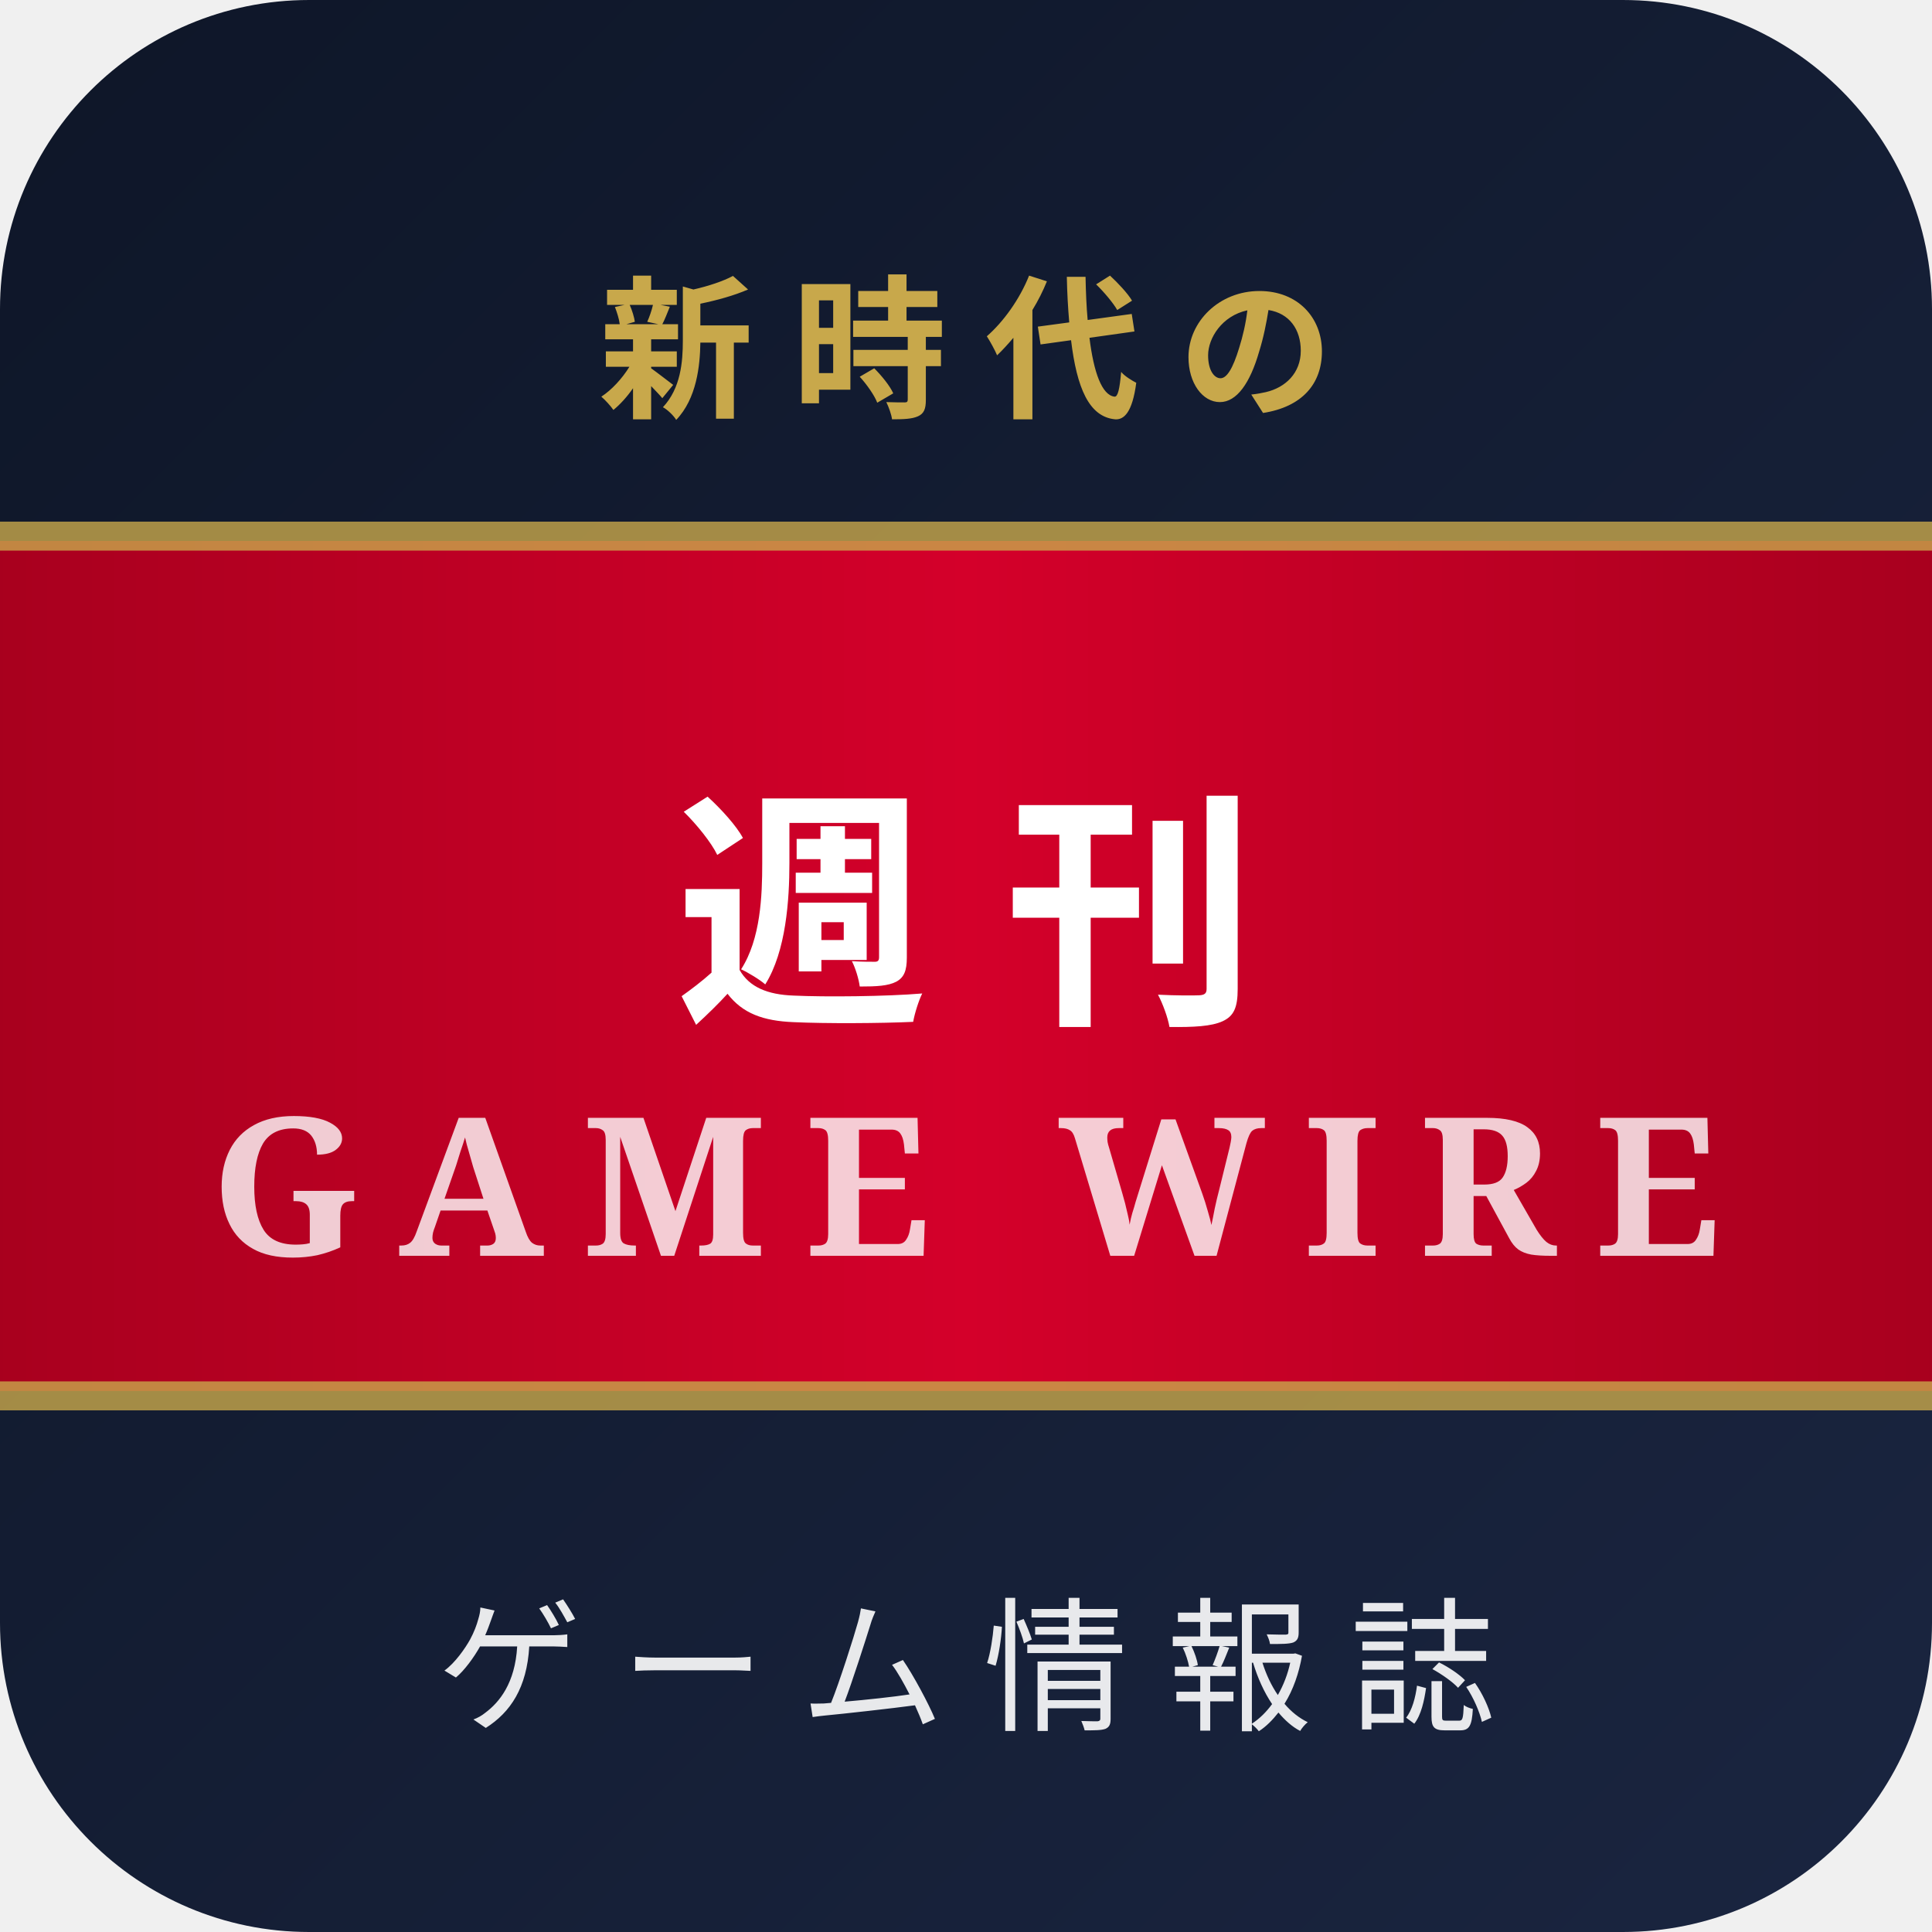
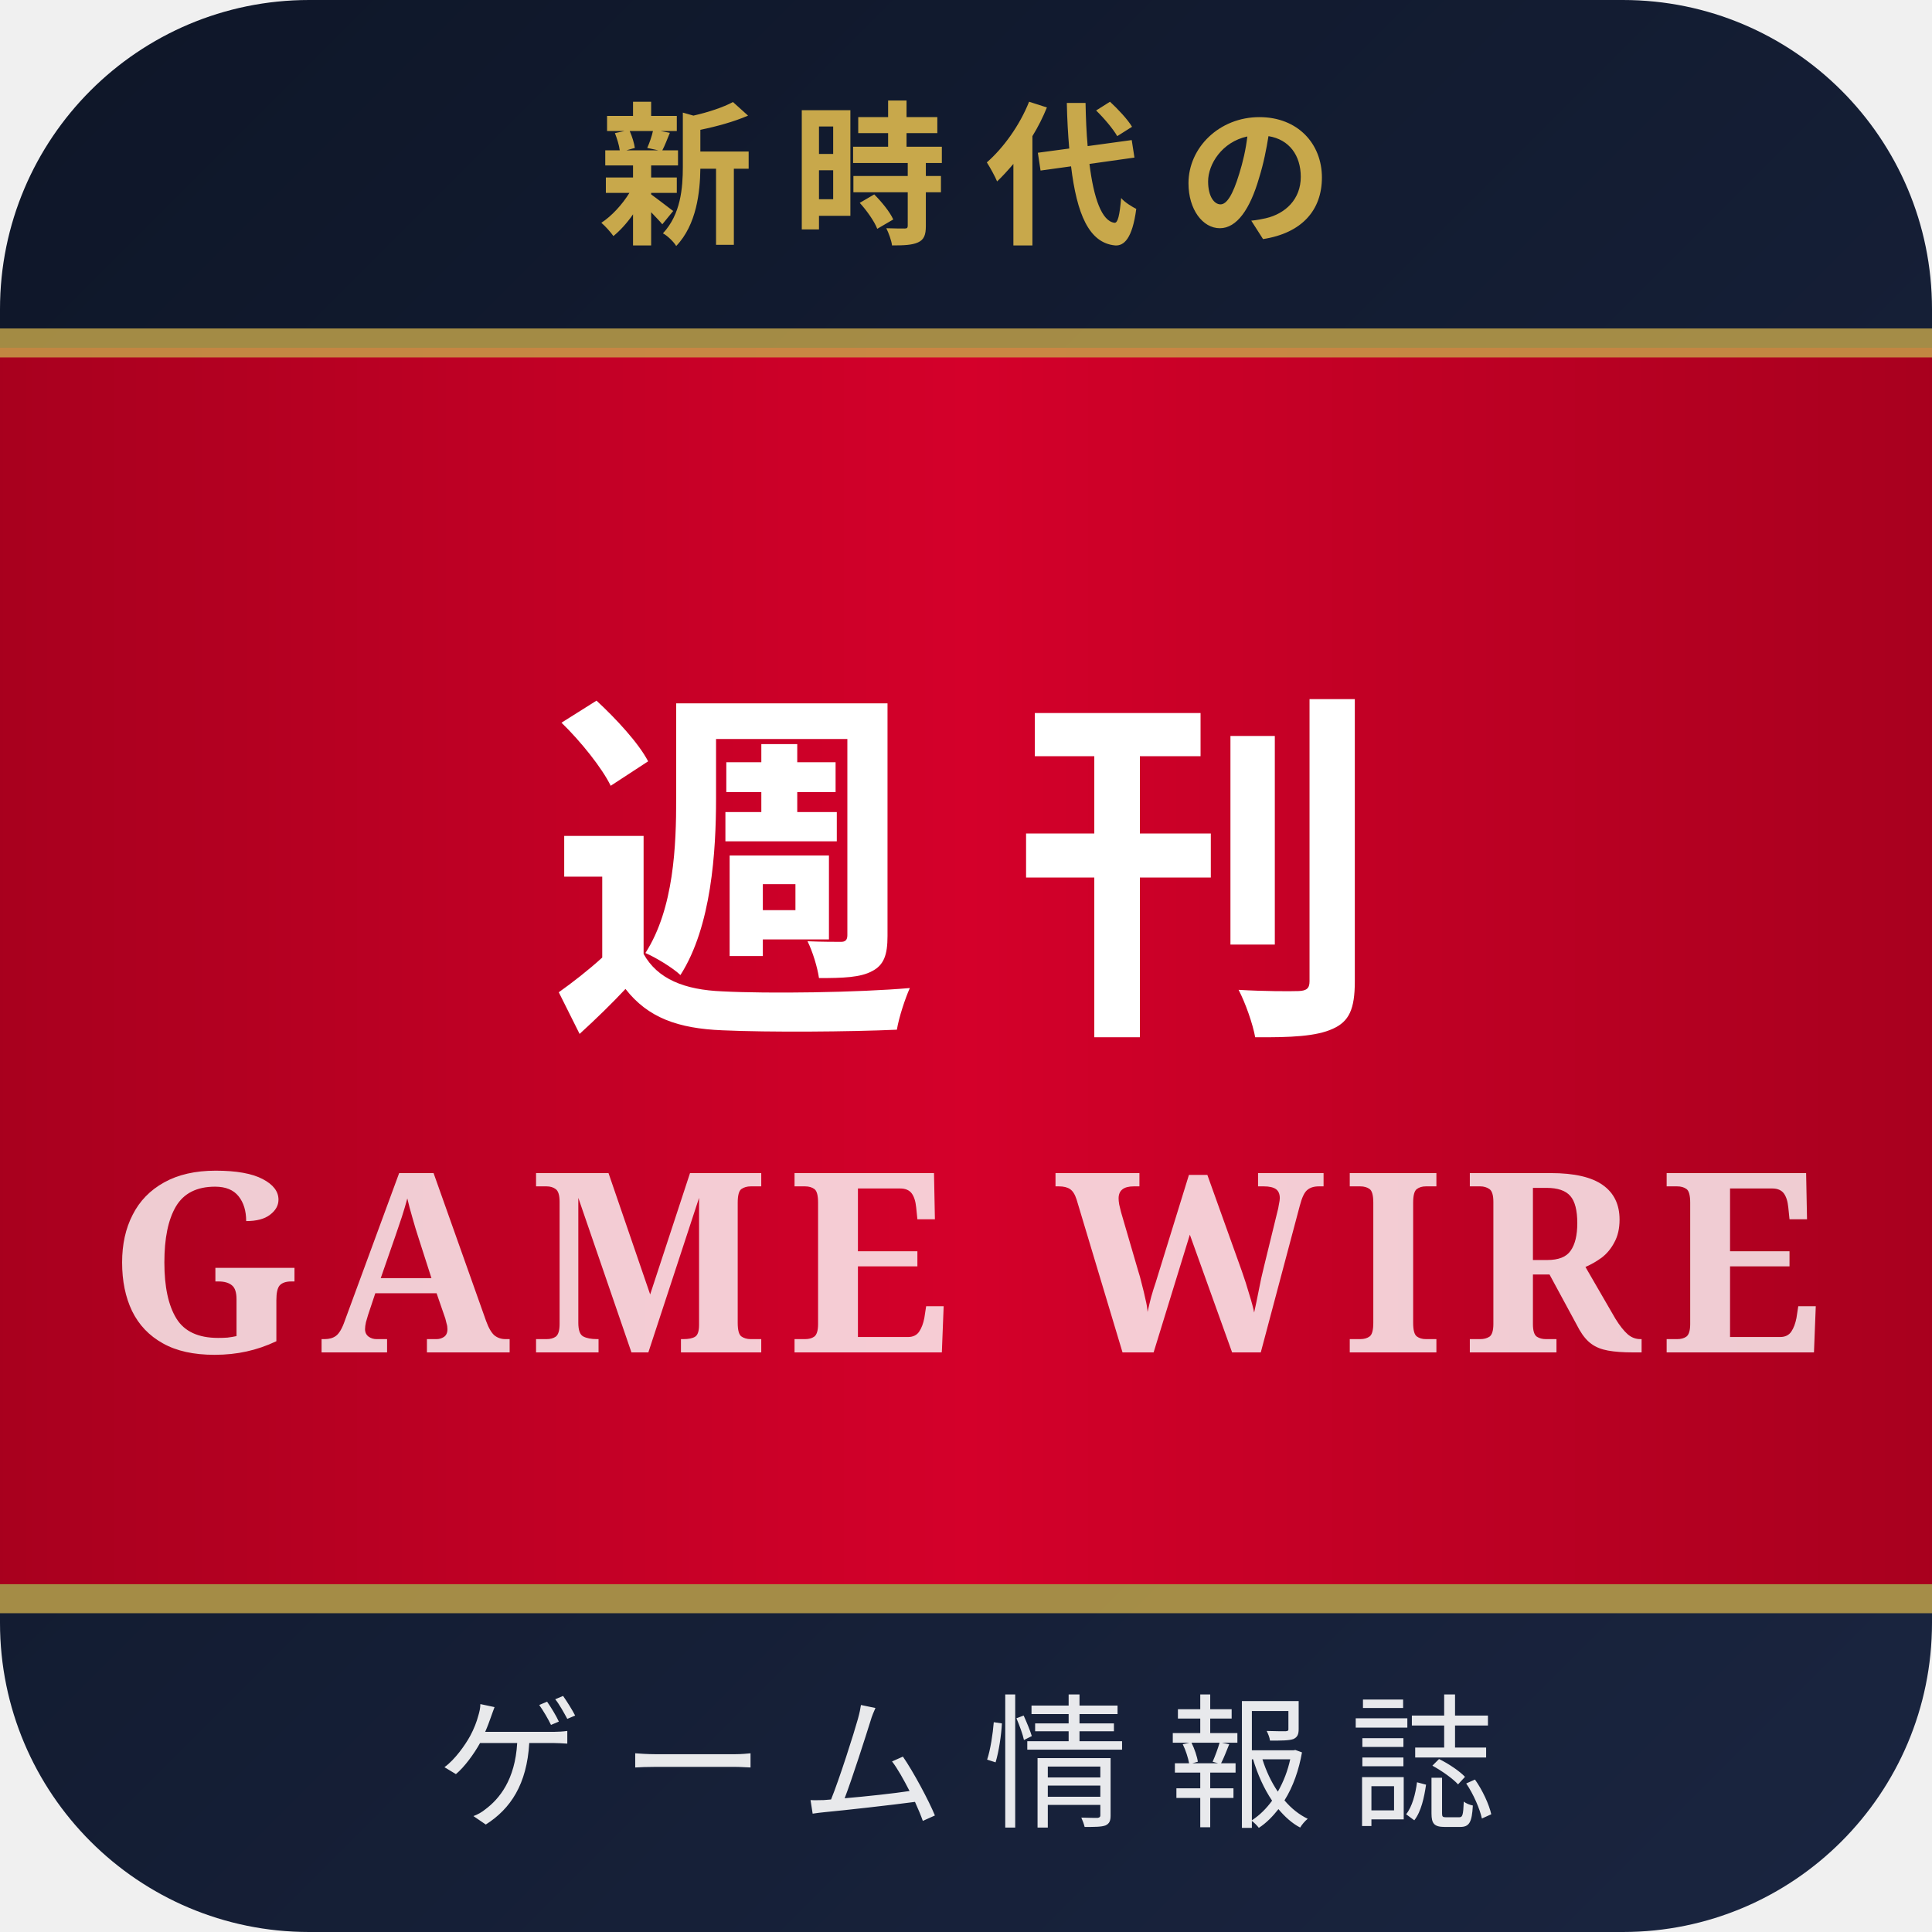
<svg xmlns="http://www.w3.org/2000/svg" viewBox="0 0 100 100">
  <defs>
    <linearGradient id="nv" x1="0%" y1="0%" x2="100%" y2="100%">
      <stop offset="0%" stop-color="#0e1628" />
      <stop offset="100%" stop-color="#1a2540" />
    </linearGradient>
    <linearGradient id="rd" x1="0%" y1="0%" x2="100%" y2="0%">
      <stop offset="0%" stop-color="#a8001e" />
      <stop offset="50%" stop-color="#d4002a" />
      <stop offset="100%" stop-color="#a8001e" />
    </linearGradient>
  </defs>
  <rect width="100" height="100" rx="16" fill="url(#nv)" />
-   <rect x="0" y="28" width="100" height="44" fill="url(#rd)" />
-   <rect x="0" y="27" width="100" height="1.5" fill="#c8a84b" opacity="0.8" />
-   <rect x="0" y="71.5" width="100" height="1.5" fill="#c8a84b" opacity="0.8" />
-   <text x="50" y="21" font-size="8" font-family="'Hiragino Mincho ProN','Noto Serif JP',serif" font-weight="700" text-anchor="middle" fill="#c8a84b" letter-spacing="2">新時代の</text>
-   <text x="50" y="52" font-size="13" font-family="'Hiragino Mincho ProN','Noto Serif JP',serif" font-weight="700" text-anchor="middle" fill="#ffffff" letter-spacing="4">週刊</text>
-   <text x="50" y="65" font-size="10" font-family="Georgia,serif" font-weight="700" text-anchor="middle" fill="#ffffffcc" letter-spacing="2">GAME WIRE</text>
-   <text x="50" y="89" font-size="7.5" font-family="'Hiragino Mincho ProN','Noto Serif JP',serif" font-weight="500" text-anchor="middle" fill="#ffffff" letter-spacing="2" opacity="0.9">ゲーム情報誌</text>
+   <rect x="0" y="18" width="100" height="64" fill="url(#rd)" />
+   <rect x="0" y="17" width="100" height="1.5" fill="#c8a84b" opacity="0.8" />
+   <rect x="0" y="82" width="100" height="1.5" fill="#c8a84b" opacity="0.8" />
+   <text x="50" y="12" font-size="8" font-family="'Hiragino Mincho ProN','Noto Serif JP',serif" font-weight="700" text-anchor="middle" fill="#c8a84b" letter-spacing="2">新時代の</text>
+   <text x="50" y="52" font-size="19" font-family="'Hiragino Mincho ProN','Noto Serif JP',serif" font-weight="700" text-anchor="middle" fill="#ffffff" letter-spacing="5">週刊</text>
+   <text x="50" y="70" font-size="13" font-family="Georgia,serif" font-weight="700" text-anchor="middle" fill="#ffffffcc" letter-spacing="1">GAME WIRE</text>
+   <text x="50" y="94" font-size="7.5" font-family="'Hiragino Mincho ProN','Noto Serif JP',serif" font-weight="500" text-anchor="middle" fill="#ffffff" letter-spacing="2" opacity="0.9">ゲーム情報誌</text>
</svg>
